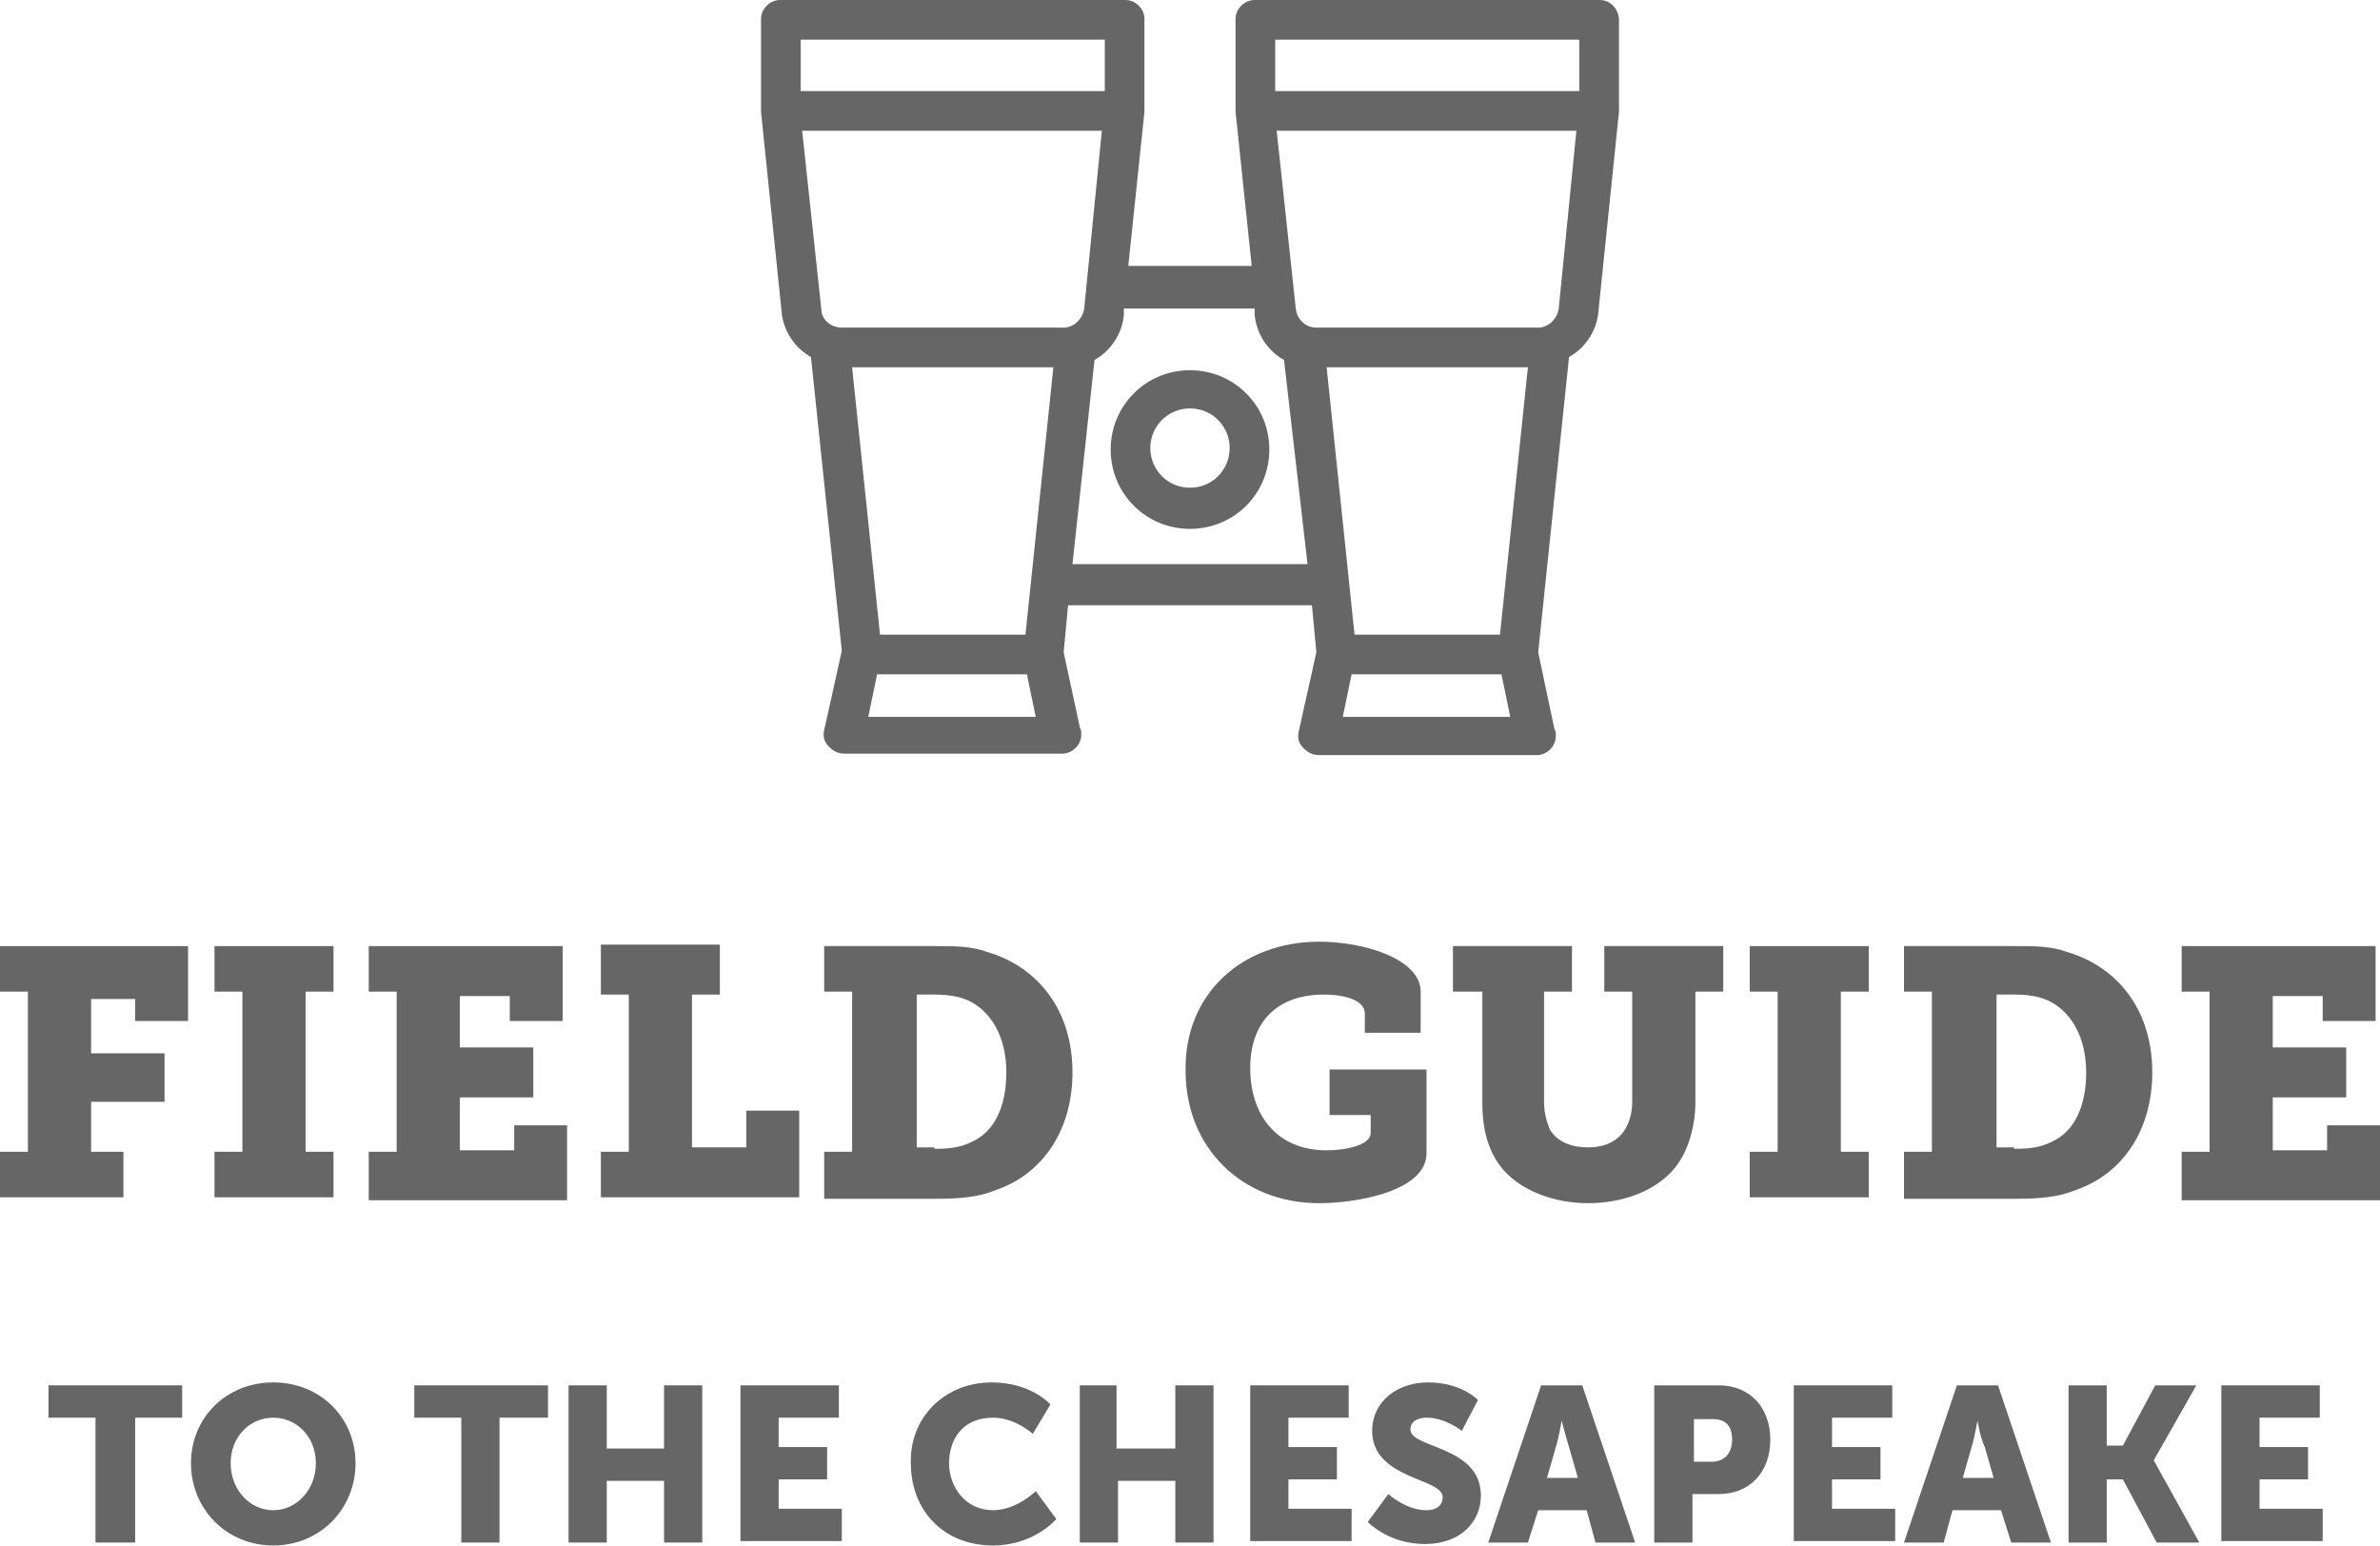
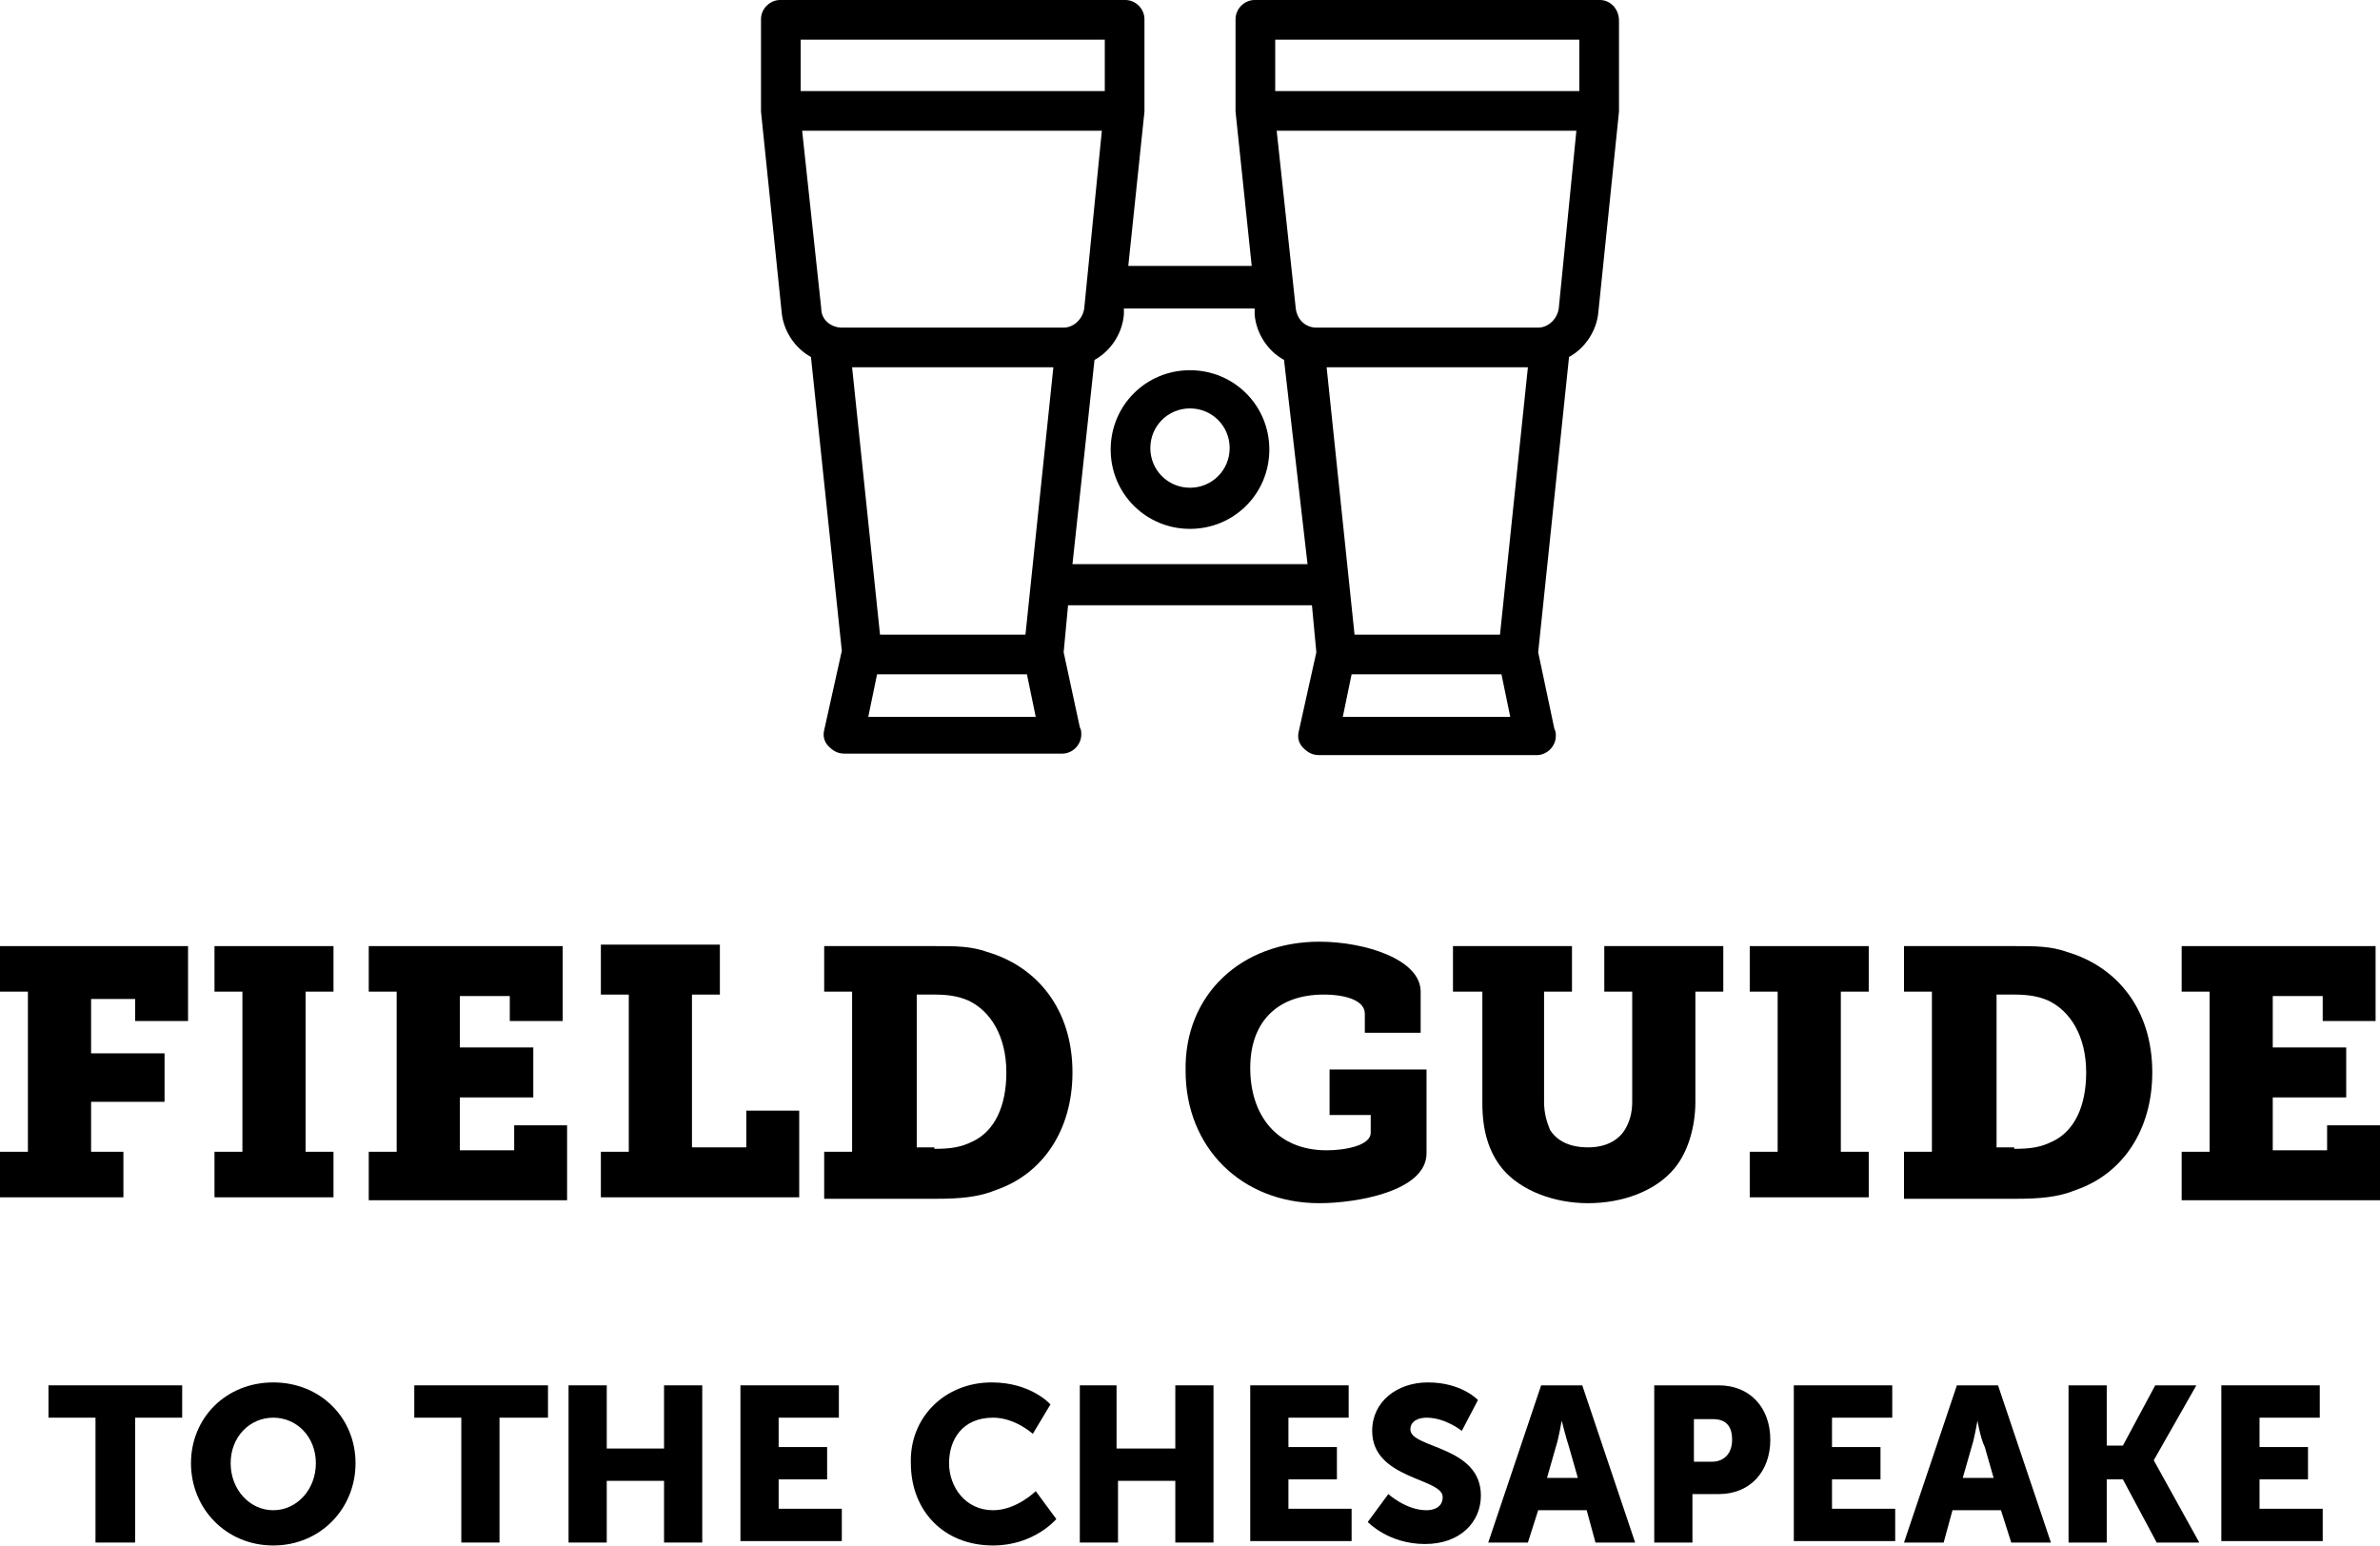
- <svg xmlns="http://www.w3.org/2000/svg" version="1.1" id="Layer_1" x="0px" y="0px" viewBox="0 0 162 105.2" enable-background="new 0 0 162 105.2" fill="#666" xml:space="preserve">
+ <svg xmlns="http://www.w3.org/2000/svg" version="1.1" id="Layer_1" x="0px" y="0px" viewBox="0 0 162 105.2" enable-background="new 0 0 162 105.2" xml:space="preserve">
  <g>
-     <path fill="#666" d="M108.9 0H85.4c-0.7 0-1.3 0.6-1.3 1.3v6.2c0 0 0 0.1 0 0.1l1.1 10.5h-8.4l1.1-10.5c0 0 0-0.1 0-0.1V1.3 c0-0.7-0.6-1.3-1.3-1.3H53.1c-0.7 0-1.3 0.6-1.3 1.3v6.2c0 0 0 0.1 0 0.1l1.4 13.6c0.1 1.3 0.9 2.5 2 3.1l2.1 20l-1.2 5.4 c-0.1 0.4 0 0.8 0.3 1.1c0.3 0.3 0.6 0.5 1.1 0.5h14.8c0 0 0 0 0 0c0.7 0 1.3-0.6 1.3-1.3c0-0.2 0-0.3-0.1-0.5l-1.1-5.1l0.3-3.2 h16.6l0.3 3.2l-1.2 5.4c-0.1 0.4 0 0.8 0.3 1.1c0.3 0.3 0.6 0.5 1.1 0.5h14.8c0 0 0 0 0 0c0.7 0 1.3-0.6 1.3-1.3 c0-0.2 0-0.3-0.1-0.5l-1.1-5.2l2.1-20.1c1.1-0.6 1.9-1.8 2-3.1l1.4-13.6c0 0 0-0.1 0-0.1V1.4C110.2 0.6 109.6 0 108.9 0z M107.5 2.7v3.5H86.8V2.7H107.5z M106.1 21c-0.1 0.7-0.7 1.3-1.4 1.3H89.6c-0.7 0-1.3-0.5-1.4-1.3L86.9 8.9h20.4L106.1 21z M102.1 43.2h-9.9L90.3 25H104L102.1 43.2z M55.9 21L54.6 8.9h20.4L73.8 21c-0.1 0.7-0.7 1.3-1.4 1.3H57.3 C56.6 22.3 55.9 21.8 55.9 21z M58 25h13.7l-1.9 18.2h-9.9L58 25z M75.2 2.7v3.5H54.5V2.7H75.2z M59.1 48.8l0.6-2.9h10.2l0.6 2.9 H59.1z M73 38.4l1.5-13.9c1.1-0.6 1.9-1.8 2-3.1l0-0.4h8.9l0 0.4c0.1 1.3 0.9 2.5 2 3.1L89 38.4H73z M91.4 48.8l0.6-2.9h10.2 l0.6 2.9H91.4z" />
-     <path fill="#666" d="M81 25.2c-3 0-5.4 2.4-5.4 5.4s2.4 5.4 5.4 5.4s5.4-2.4 5.4-5.4C86.4 27.6 84 25.2 81 25.2z M81 33.2 c-1.5 0-2.7-1.2-2.7-2.7s1.2-2.7 2.7-2.7s2.7 1.2 2.7 2.7C83.7 32 82.5 33.2 81 33.2z" />
+     <path d="M108.9 0H85.4c-0.7 0-1.3 0.6-1.3 1.3v6.2c0 0 0 0.1 0 0.1l1.1 10.5h-8.4l1.1-10.5c0 0 0-0.1 0-0.1V1.3 c0-0.7-0.6-1.3-1.3-1.3H53.1c-0.7 0-1.3 0.6-1.3 1.3v6.2c0 0 0 0.1 0 0.1l1.4 13.6c0.1 1.3 0.9 2.5 2 3.1l2.1 20l-1.2 5.4 c-0.1 0.4 0 0.8 0.3 1.1c0.3 0.3 0.6 0.5 1.1 0.5h14.8c0 0 0 0 0 0c0.7 0 1.3-0.6 1.3-1.3c0-0.2 0-0.3-0.1-0.5l-1.1-5.1l0.3-3.2 h16.6l0.3 3.2l-1.2 5.4c-0.1 0.4 0 0.8 0.3 1.1c0.3 0.3 0.6 0.5 1.1 0.5h14.8c0 0 0 0 0 0c0.7 0 1.3-0.6 1.3-1.3 c0-0.2 0-0.3-0.1-0.5l-1.1-5.2l2.1-20.1c1.1-0.6 1.9-1.8 2-3.1l1.4-13.6c0 0 0-0.1 0-0.1V1.4C110.2 0.6 109.6 0 108.9 0z M107.5 2.7v3.5H86.8V2.7H107.5z M106.1 21c-0.1 0.7-0.7 1.3-1.4 1.3H89.6c-0.7 0-1.3-0.5-1.4-1.3L86.9 8.9h20.4L106.1 21z M102.1 43.2h-9.9L90.3 25H104L102.1 43.2z M55.9 21L54.6 8.9h20.4L73.8 21c-0.1 0.7-0.7 1.3-1.4 1.3H57.3 C56.6 22.3 55.9 21.8 55.9 21z M58 25h13.7l-1.9 18.2h-9.9L58 25z M75.2 2.7v3.5H54.5V2.7H75.2z M59.1 48.8l0.6-2.9h10.2l0.6 2.9 H59.1z M73 38.4l1.5-13.9c1.1-0.6 1.9-1.8 2-3.1l0-0.4h8.9l0 0.4c0.1 1.3 0.9 2.5 2 3.1L89 38.4H73z M91.4 48.8l0.6-2.9h10.2 l0.6 2.9H91.4z" />
+     <path d="M81 25.2c-3 0-5.4 2.4-5.4 5.4s2.4 5.4 5.4 5.4s5.4-2.4 5.4-5.4C86.4 27.6 84 25.2 81 25.2z M81 33.2 c-1.5 0-2.7-1.2-2.7-2.7s1.2-2.7 2.7-2.7s2.7 1.2 2.7 2.7C83.7 32 82.5 33.2 81 33.2z" />
  </g>
  <g>
    <path d="M0 78.4h1.9V67.5H0v-3.1h12.8v5.1H9.2V68h-3v3.7h5V75h-5v3.4h2.2v3.1H0V78.4z" />
    <path d="M14.6 78.4h1.9V67.5h-1.9v-3.1h8.1v3.1h-1.9v10.9h1.9v3.1h-8.1V78.4z" />
    <path d="M25.1 78.4H27V67.5h-1.9v-3.1h13.2v5.1h-3.6v-1.7h-3.4v3.5h5v3.4h-5v3.6H35v-1.7h3.6v5.1H25.1V78.4z" />
    <path d="M40.9 78.4h1.9V67.7h-1.9v-3.4H49v3.4h-1.9v10.4h3.7v-2.5h3.6v5.9H40.9V78.4z" />
    <path d="M56.1 78.4H58V67.5h-1.9v-3.1h7.6c1.3 0 2.4 0 3.5 0.4c3.4 1 5.8 3.9 5.8 8.2c0 3.9-2 6.9-5.2 8c-1.2 0.5-2.5 0.6-4.1 0.6 h-7.6V78.4z M63.6 78.2c1.1 0 1.8-0.1 2.6-0.5c1.5-0.7 2.3-2.4 2.3-4.7c0-2.5-1.1-4.2-2.6-4.9c-0.7-0.3-1.4-0.4-2.3-0.4h-1.2v10.4 H63.6z" />
    <path d="M89.8 64.1c3.1 0 6.9 1.2 6.9 3.4v2.8h-3.8V69c0-0.9-1.3-1.3-2.8-1.3c-3.1 0-5 1.8-5 5c0 3.2 1.8 5.6 5.2 5.6 c1.2 0 3-0.3 3-1.2v-1.2h-2.8v-3.1h6.6v5.7c0 2.6-4.8 3.4-7.3 3.4c-5.3 0-9.1-3.8-9.1-9C80.6 67.7 84.5 64.1 89.8 64.1z" />
    <path d="M100.8 67.5h-1.9v-3.1h8.1v3.1h-1.9V75c0 0.8 0.2 1.4 0.4 1.9c0.5 0.8 1.4 1.2 2.6 1.2c1.1 0 2-0.4 2.5-1.2 c0.3-0.5 0.5-1.1 0.5-1.9v-7.5h-1.9v-3.1h8.1v3.1h-1.9V75c0 1.7-0.5 3.4-1.4 4.5c-1.3 1.6-3.6 2.4-5.9 2.4c-2.4 0-4.6-0.9-5.8-2.3 c-1-1.2-1.4-2.7-1.4-4.5V67.5z" />
    <path d="M119.1 78.4h1.9V67.5h-1.9v-3.1h8.1v3.1h-1.9v10.9h1.9v3.1h-8.1V78.4z" />
    <path d="M129.6 78.4h1.9V67.5h-1.9v-3.1h7.6c1.3 0 2.4 0 3.5 0.4c3.4 1 5.8 3.9 5.8 8.2c0 3.9-2 6.9-5.2 8 c-1.2 0.5-2.5 0.6-4.1 0.6h-7.6V78.4z M137.1 78.2c1.1 0 1.8-0.1 2.6-0.5c1.5-0.7 2.3-2.4 2.3-4.7c0-2.5-1.1-4.2-2.6-4.9 c-0.7-0.3-1.4-0.4-2.3-0.4h-1.2v10.4H137.1z" />
    <path d="M148.5 78.4h1.9V67.5h-1.9v-3.1h13.2v5.1h-3.6v-1.7h-3.4v3.5h5v3.4h-5v3.6h3.7v-1.7h3.6v5.1h-13.5V78.4z" />
    <path d="M6.5 96.5H3.3v-2.2h9.1v2.2H9.2v8.5H6.5V96.5z" />
    <path d="M18.6 94.1c3.2 0 5.6 2.4 5.6 5.5c0 3.1-2.4 5.6-5.6 5.6s-5.6-2.5-5.6-5.6C13 96.5 15.4 94.1 18.6 94.1z M18.6 102.8 c1.6 0 2.9-1.4 2.9-3.2c0-1.8-1.3-3.1-2.9-3.1s-2.9 1.3-2.9 3.1C15.7 101.4 17 102.8 18.6 102.8z" />
    <path d="M31.5 96.5h-3.3v-2.2h9.1v2.2h-3.3v8.5h-2.6V96.5z" />
    <path d="M38.7 94.3h2.6v4.3h3.9v-4.3h2.6V105h-2.6v-4.2h-3.9v4.2h-2.6V94.3z" />
    <path d="M50.4 94.3h6.7v2.2H53v2h3.3v2.2H53v2h4.3v2.2h-6.9V94.3z" />
    <path d="M67.5 94.1c2.7 0 4 1.5 4 1.5l-1.2 2c0 0-1.2-1.1-2.7-1.1c-2.1 0-3 1.5-3 3.1c0 1.6 1.1 3.2 3 3.2c1.6 0 2.9-1.3 2.9-1.3 l1.4 1.9c0 0-1.5 1.8-4.3 1.8c-3.4 0-5.6-2.4-5.6-5.6C61.9 96.5 64.3 94.1 67.5 94.1z" />
    <path d="M73.4 94.3h2.6v4.3H80v-4.3h2.6V105H80v-4.2h-3.9v4.2h-2.6V94.3z" />
    <path d="M85.1 94.3h6.7v2.2h-4.1v2H91v2.2h-3.3v2H92v2.2h-6.9V94.3z" />
    <path d="M94.5 101.7c0 0 1.2 1.1 2.6 1.1c0.5 0 1.1-0.2 1.1-0.9c0-1.3-4.8-1.2-4.8-4.5c0-2 1.7-3.3 3.8-3.3c2.3 0 3.4 1.2 3.4 1.2 l-1.1 2.1c0 0-1.1-0.9-2.4-0.9c-0.5 0-1.1 0.2-1.1 0.8c0 1.3 4.8 1.1 4.8 4.5c0 1.8-1.4 3.3-3.8 3.3c-2.5 0-3.9-1.5-3.9-1.5 L94.5 101.7z" />
    <path d="M108 102.8h-3.3L104 105h-2.7l3.6-10.7h2.8l3.6 10.7h-2.7L108 102.8z M106.3 96.7c0 0-0.2 1.2-0.4 1.8l-0.6 2.1h2.1 l-0.6-2.1C106.6 97.9 106.3 96.7 106.3 96.7L106.3 96.7z" />
    <path d="M112.5 94.3h4.5c2.1 0 3.5 1.5 3.5 3.7c0 2.2-1.4 3.7-3.5 3.7h-1.8v3.3h-2.6V94.3z M116.5 99.5c0.9 0 1.4-0.6 1.4-1.5 c0-0.9-0.4-1.4-1.3-1.4h-1.3v2.9H116.5z" />
    <path d="M122.1 94.3h6.7v2.2h-4.1v2h3.3v2.2h-3.3v2h4.3v2.2h-6.9V94.3z" />
    <path d="M136.2 102.8h-3.3l-0.6 2.2h-2.7l3.6-10.7h2.8l3.6 10.7h-2.7L136.2 102.8z M134.6 96.7c0 0-0.2 1.2-0.4 1.8l-0.6 2.1h2.1 l-0.6-2.1C134.8 97.9 134.6 96.7 134.6 96.7L134.6 96.7z" />
    <path d="M140.8 94.3h2.6v4.1h1.1l2.2-4.1h2.8l-2.9 5.1v0l3.1 5.6h-2.9l-2.3-4.3h-1.1v4.3h-2.6V94.3z" />
    <path d="M151.2 94.3h6.7v2.2h-4.1v2h3.3v2.2h-3.3v2h4.3v2.2h-6.9V94.3z" />
  </g>
</svg>
